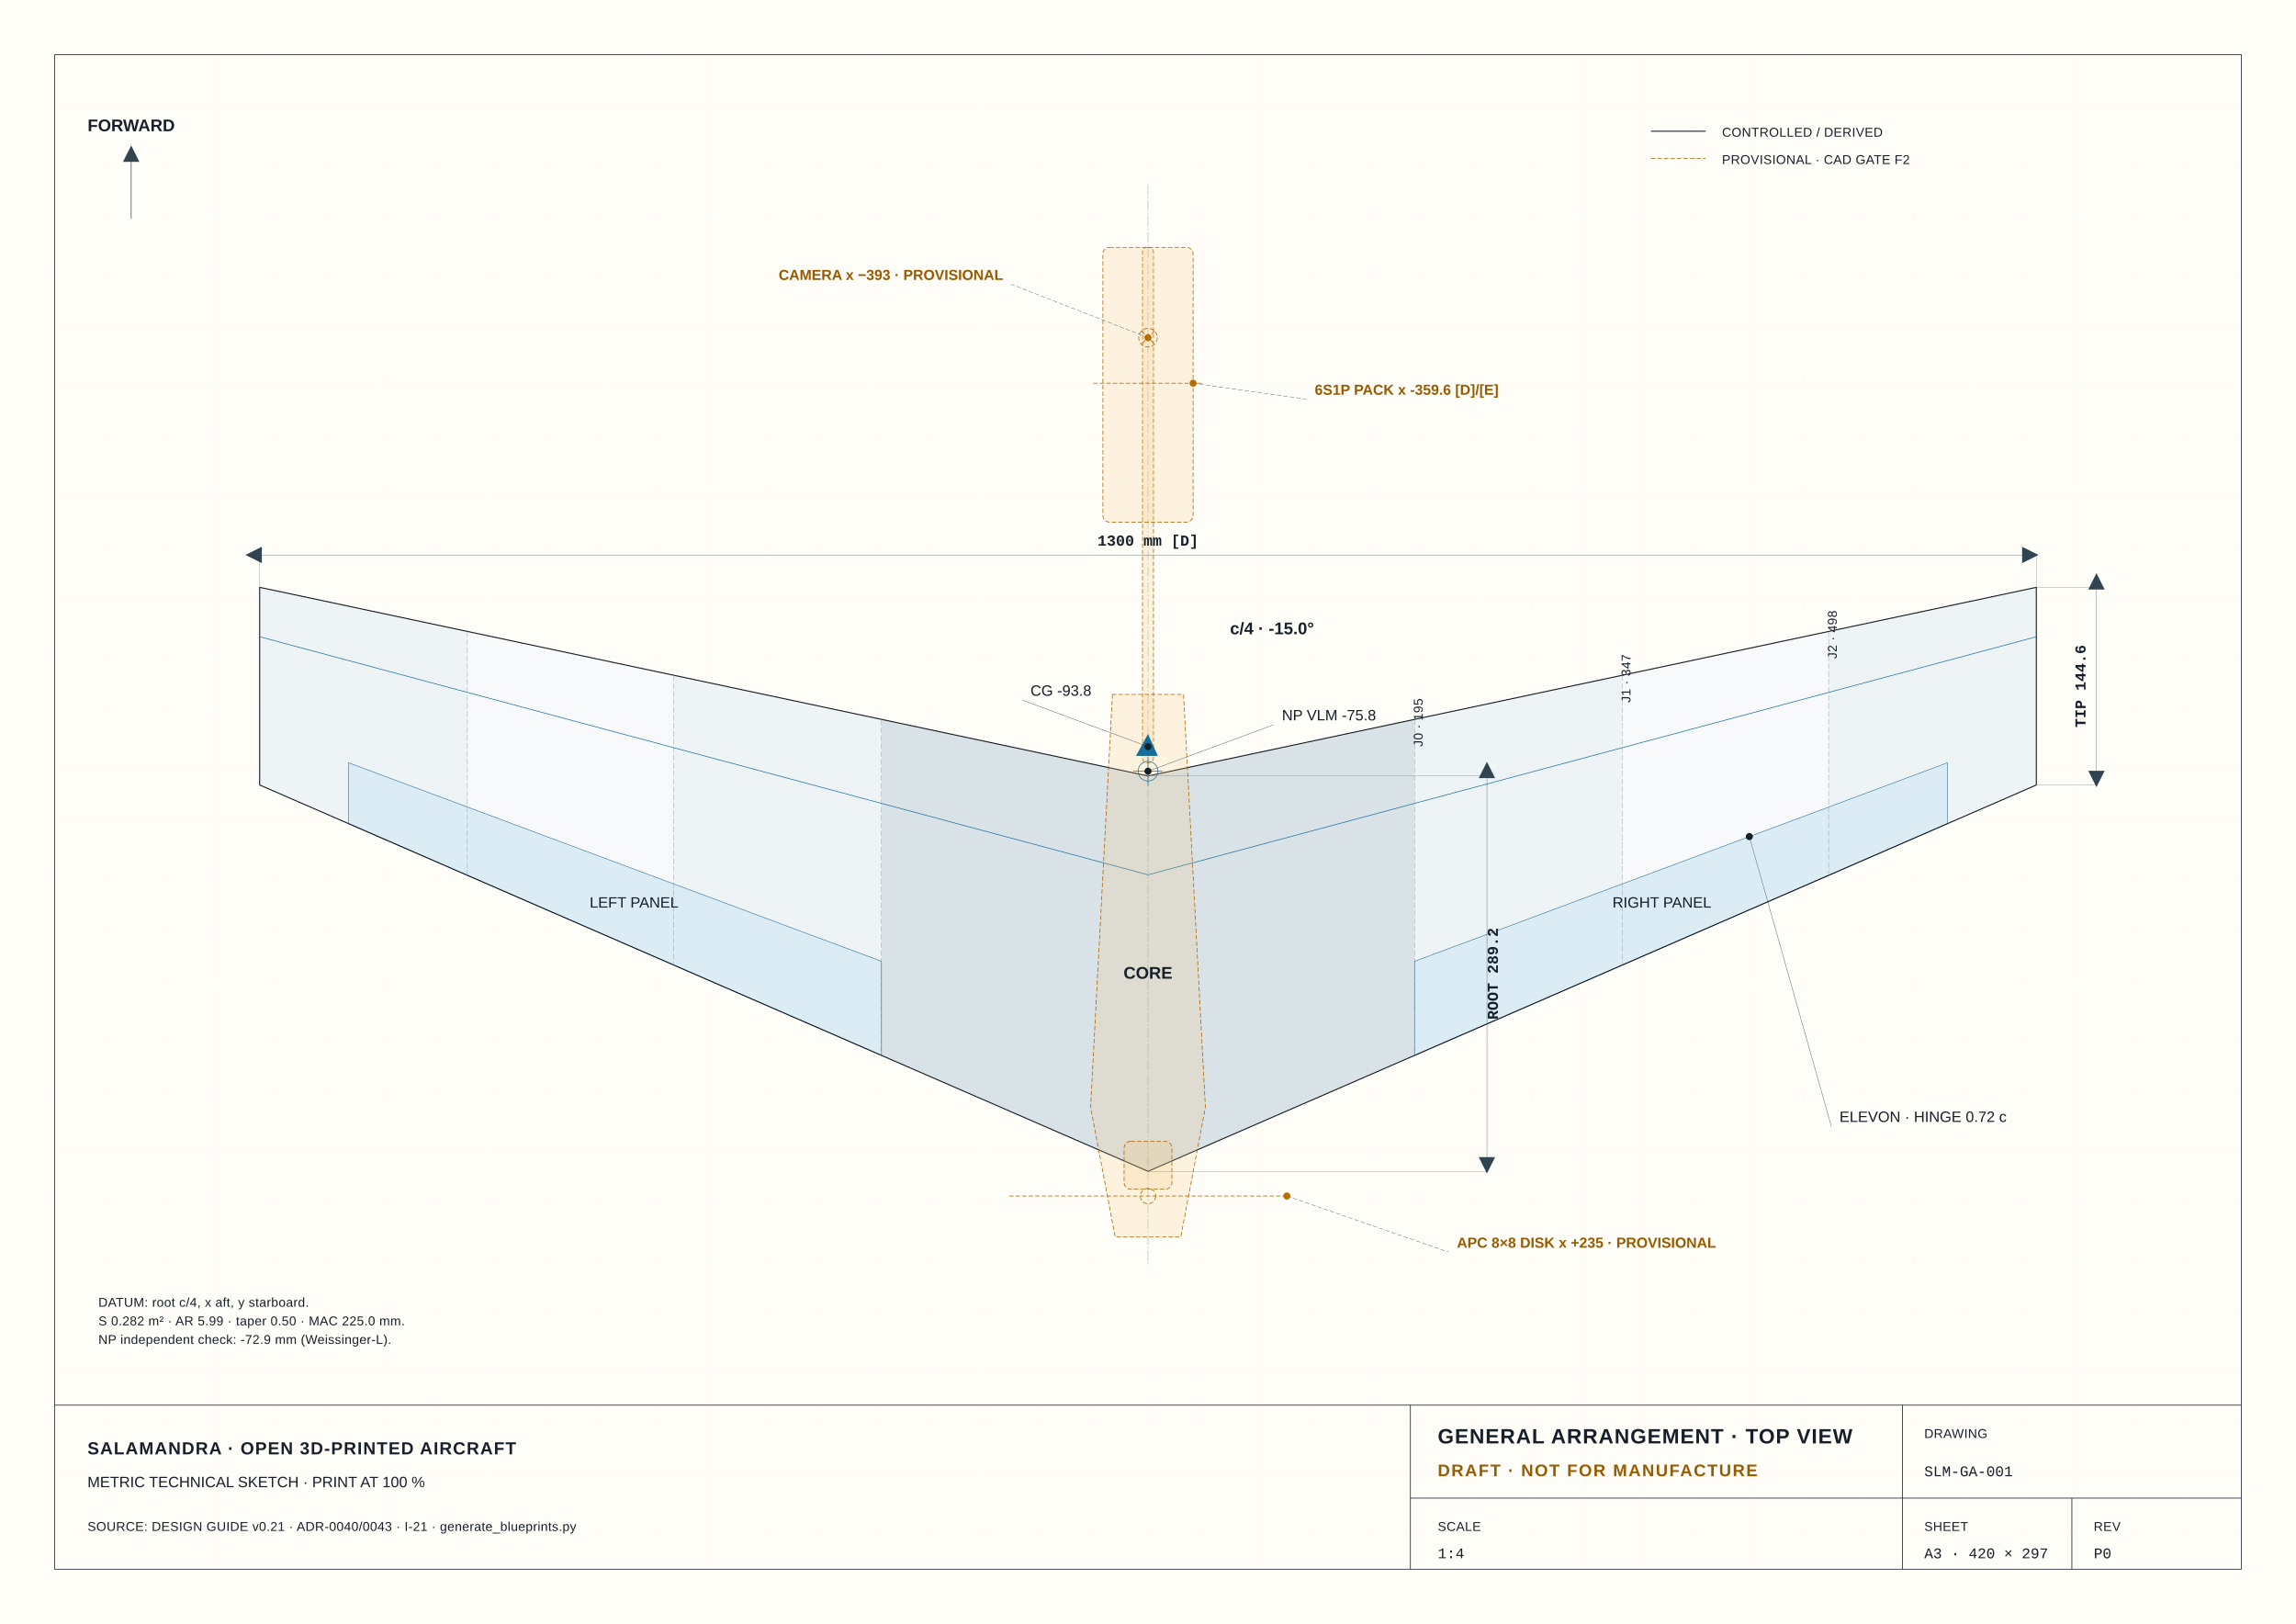
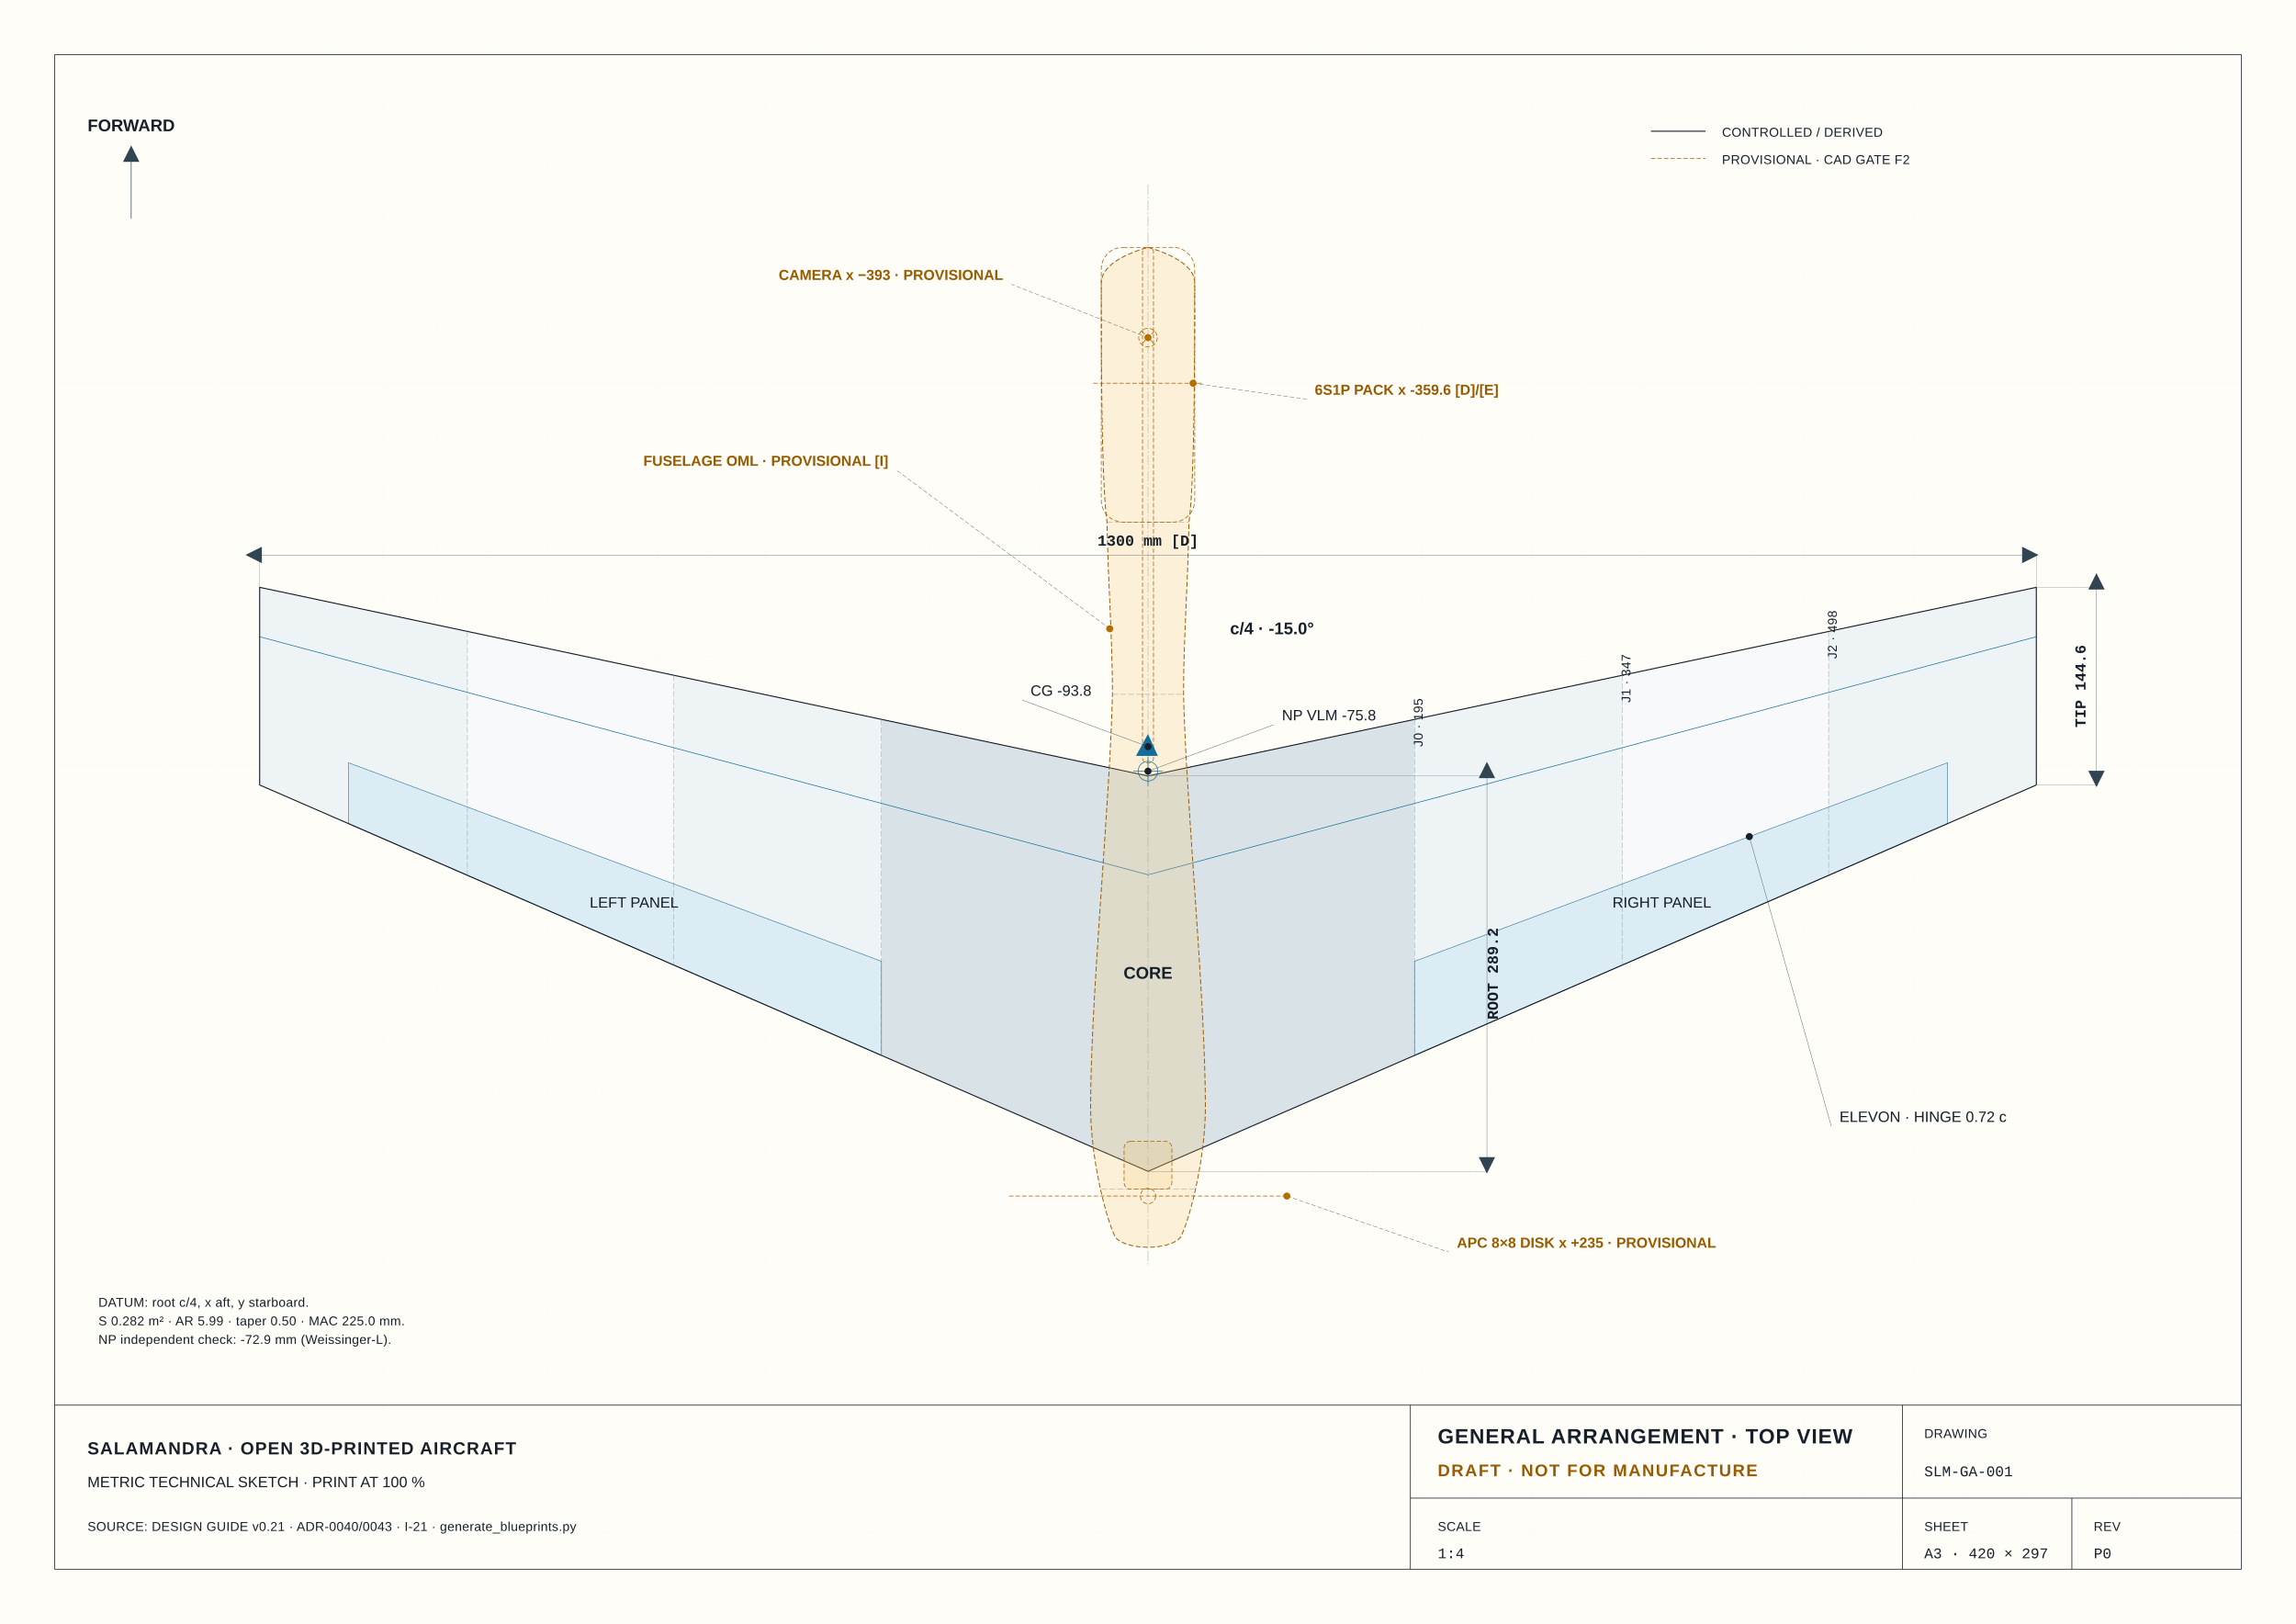
<svg xmlns="http://www.w3.org/2000/svg" width="420mm" height="297mm" viewBox="0 0 420 297" role="img" aria-labelledby="svg-title svg-desc">
  <defs>
    <pattern id="grid" width="10" height="10" patternUnits="userSpaceOnUse">
      <path d="M10 0H0V10" fill="none" stroke="#2e4757" stroke-opacity=".07" stroke-width=".16" />
    </pattern>
    <marker id="arrow-end" markerWidth="3" markerHeight="3" refX="2.6" refY="1.5" orient="auto" markerUnits="userSpaceOnUse">
      <path d="M0 0L3 1.5L0 3Z" fill="#314451" />
    </marker>
    <marker id="arrow-start" markerWidth="3" markerHeight="3" refX=".4" refY="1.5" orient="auto-start-reverse" markerUnits="userSpaceOnUse">
      <path d="M0 0L3 1.5L0 3Z" fill="#314451" />
    </marker>
    <style>
          :root { color-scheme: light; }
          * { vector-effect: non-scaling-stroke; }
          .sheet { fill: #fffdf8; }
          .grid { fill: url(#grid); }
          .frame, .title-line { fill: none; stroke: #17202a; stroke-width: .5; }
          .outline { fill: none; stroke: #111820; stroke-width: .7; stroke-linejoin: round; }
          .medium { fill: none; stroke: #263746; stroke-width: .42; }
          .thin { fill: none; stroke: #455563; stroke-width: .25; }
          .hidden { fill: none; stroke: #667784; stroke-width: .25; stroke-dasharray: 2.4 1.4; }
          .centre { fill: none; stroke: #5a6c79; stroke-width: .2; stroke-dasharray: 7 1.4 1.2 1.4; }
          .station { fill: none; stroke: #6c7c87; stroke-width: .22; stroke-dasharray: 4 1.5; }
          .controlled-fill { fill: #eaf0f3; stroke: none; }
          .core-fill { fill: #d9e2e7; stroke: none; }
          .segment-fill-a { fill: #eef3f5; stroke: none; }
          .segment-fill-b { fill: #f7f9fa; stroke: none; }
          .elevon-fill { fill: #dcecf4; stroke: #24698f; stroke-width: .35; }
          .derived { fill: none; stroke: #146e9b; stroke-width: .45; }
          .derived-fill { fill: #146e9b; stroke: none; }
          .provisional-line { fill: none; stroke: #a86000; stroke-width: .48; stroke-dasharray: 3 1.5; }
          .provisional-fill { fill: #f4c46a; fill-opacity: .18; stroke: #a86000; stroke-width: .48; stroke-dasharray: 3 1.5; }
          .provisional-dot { fill: #b76e00; stroke: none; }
          .datum-dot { fill: #17202a; stroke: none; }
          .dimension, .extension, .leader { fill: none; stroke: #314451; stroke-width: .22; }
          .extension { stroke: #71808a; }
          .leader { stroke-width: .25; }
          text { font-family: Arial, Helvetica, sans-serif; fill: #17202a; }
          .sheet-title { font-size: 5.2px; font-weight: 700; letter-spacing: .35px; }
          .block-title { font-size: 3.8px; font-weight: 700; letter-spacing: .16px; }
          .sheet-subtitle { font-size: 3.2px; font-weight: 600; letter-spacing: .18px; }
          .label { font-size: 3.1px; font-weight: 600; }
          .note { font-size: 2.75px; }
          .micro { font-size: 2.35px; letter-spacing: .05px; }
          .dimension-text { font: 600 2.8px 'Courier New', Consolas, monospace; }
          .mono { font: 2.7px 'Courier New', Consolas, monospace; }
          .provisional-text { font-size: 2.65px; font-weight: 600; fill: #985b00; }
          .status { font-size: 3.1px; font-weight: 700; fill: #985b00; letter-spacing: .25px; }
          .watermark { font-size: 8px; font-weight: 700; fill: #b76e00; fill-opacity: .08; letter-spacing: .8px; }
        </style>
  </defs>
  <rect width="420" height="297" class="sheet" />
  <rect x="10" y="10" width="400" height="277" class="grid" />
  <rect x="10" y="10" width="400" height="277" class="frame" />
  <line x1="10" y1="257" x2="410" y2="257" class="title-line" />
  <line x1="258" y1="257" x2="258" y2="287" class="title-line" />
  <line x1="348" y1="257" x2="348" y2="287" class="title-line" />
  <line x1="258" y1="274" x2="410" y2="274" class="title-line" />
  <line x1="379" y1="274" x2="379" y2="287" class="title-line" />
  <text x="16" y="266" class="sheet-subtitle" text-anchor="start">SALAMANDRA · OPEN 3D-PRINTED AIRCRAFT</text>
  <text x="16" y="272" class="note" text-anchor="start">METRIC TECHNICAL SKETCH · PRINT AT 100 %</text>
  <text x="16" y="280" class="micro" text-anchor="start">SOURCE: DESIGN GUIDE v0.21 · ADR-0040/0043 · I-21 · generate_blueprints.py</text>
  <text x="263" y="264" class="block-title" text-anchor="start" style="font-size:3.8px">GENERAL ARRANGEMENT · TOP VIEW</text>
  <text x="263" y="270" class="status" text-anchor="start">DRAFT · NOT FOR MANUFACTURE</text>
  <text x="352" y="263" class="micro" text-anchor="start">DRAWING</text>
  <text x="352" y="270" class="mono" text-anchor="start">SLM-GA-001</text>
  <text x="263" y="280" class="micro" text-anchor="start">SCALE</text>
  <text x="263" y="285" class="mono" text-anchor="start">1:4</text>
  <text x="352" y="280" class="micro" text-anchor="start">SHEET</text>
  <text x="352" y="285" class="mono" text-anchor="start">A3 · 420 × 297</text>
  <text x="383" y="280" class="micro" text-anchor="start">REV</text>
  <text x="383" y="285" class="mono" text-anchor="start">P0</text>
  <text x="210" y="151" class="watermark" text-anchor="middle">DRAFT · CONTROLLED GEOMETRY + PROVISIONAL EQUIPMENT</text>
  <polygon points="210,141.923 161.25,131.572 161.25,193.034 210,214.231" class="core-fill" />
  <polygon points="161.25,131.572 123.25,123.504 123.25,176.511 161.25,193.034" class="segment-fill-a" />
  <polygon points="123.25,123.504 85.5,115.488 85.5,160.097 123.25,176.511" class="segment-fill-b" />
  <polygon points="85.5,115.488 47.5,107.42 47.5,143.574 85.5,160.097" class="segment-fill-a" />
  <polygon points="210,141.923 258.75,131.572 258.75,193.034 210,214.231" class="core-fill" />
  <polygon points="258.75,131.572 296.75,123.504 296.75,176.511 258.75,193.034" class="segment-fill-a" />
  <polygon points="296.75,123.504 334.5,115.488 334.5,160.097 296.75,176.511" class="segment-fill-b" />
  <polygon points="334.5,115.488 372.5,107.42 372.5,143.574 334.5,160.097" class="segment-fill-a" />
  <polygon points="161.25,175.824 63.75,139.504 63.75,150.639 161.25,193.034" class="elevon-fill" />
  <polygon points="258.75,175.824 356.25,139.504 356.25,150.639 258.75,193.034" class="elevon-fill" />
  <polygon points="210,141.923 47.5,107.42 47.5,143.574 210,214.231 372.5,143.574 372.5,107.42" class="outline" />
  <line x1="210" y1="33.75" x2="210" y2="231.25" class="centre" />
  <line x1="210" y1="160" x2="47.5" y2="116.458" class="derived" />
  <line x1="161.25" y1="131.572" x2="161.25" y2="193.034" class="station" />
  <line x1="123.25" y1="123.504" x2="123.25" y2="176.511" class="station" />
  <line x1="85.5" y1="115.488" x2="85.5" y2="160.097" class="station" />
  <line x1="210" y1="160" x2="372.5" y2="116.458" class="derived" />
  <line x1="258.75" y1="131.572" x2="258.75" y2="193.034" class="station" />
  <line x1="296.75" y1="123.504" x2="296.75" y2="176.511" class="station" />
  <line x1="334.5" y1="115.488" x2="334.5" y2="160.097" class="station" />
-   <rect x="209" y="45.24" width="2" height="94.26" rx="0.8" class="provisional-fill" />
-   <rect x="201.75" y="45.24" width="16.5" height="50.25" rx="1.2" class="provisional-fill" />
+   <path d="M 210 45.24 C 215.25 46.74 218.55 48.99 218.55 51.74 C 218.55 63.99 218.55 87.99 217.5 95.49 C 217.25 107.99 216.5 117 216.5 127 C 217 147.5 220.5 182.5 220.5 202.5 C 220.5 211.25 218 222 216 226.25 C 214 228.75 206 228.75 204 226.25 C 202 222 199.5 211.25 199.5 202.5 C 199.5 182.5 203 147.5 203.5 127 C 203.5 117 202.75 107.99 202.5 95.49 C 201.45 87.99 201.45 63.99 201.45 51.74 C 201.45 48.99 204.75 46.74 210 45.24 Z" class="provisional-fill" style="fill:#f4c46a;fill-opacity:.22;stroke:#985b00;stroke-width:.62;stroke-dasharray:3.4 1.6;stroke-linejoin:round" />
+   <rect x="209" y="45.24" width="2" height="94.26" rx="0.8" class="provisional-line" />
+   <rect x="201.45" y="45.24" width="17.1" height="50.25" rx="4" class="provisional-line" />
  <line x1="200" y1="70.088" x2="220" y2="70.088" class="provisional-line" />
-   <polygon points="203.5,127 199.5,202.5 204,226.25 216,226.25 220.5,202.5 216.5,127" class="provisional-fill" />
+   <line x1="202.5" y1="95.49" x2="217.5" y2="95.49" class="station" />
+   <line x1="203.5" y1="127" x2="216.5" y2="127" class="station" />
+   <line x1="201.5" y1="217.5" x2="218.5" y2="217.5" class="station" />
  <rect x="205.625" y="208.75" width="8.75" height="8.75" rx="1.2" class="provisional-fill" />
  <line x1="184.6" y1="218.75" x2="235.4" y2="218.75" class="provisional-line" />
  <circle cx="210" cy="218.75" r="1.4" class="provisional-line" />
  <path d="M 210 134.251 l -2.2 4 h 4 z" class="derived-fill" />
  <line x1="210" y1="136.551" x2="187" y2="128.051" class="leader" />
  <circle cx="210" cy="136.551" r="0.65" class="datum-dot" />
  <text x="188.5" y="127.251" class="note" text-anchor="start">CG -93.8</text>
  <circle cx="210" cy="141.05" r="1.8" class="derived" />
  <line x1="207.3" y1="141.05" x2="212.7" y2="141.05" class="derived" />
  <line x1="210" y1="138.35" x2="210" y2="143.75" class="derived" />
  <line x1="210" y1="141.05" x2="233" y2="132.55" class="leader" />
  <circle cx="210" cy="141.05" r="0.65" class="datum-dot" />
  <text x="234.5" y="131.75" class="note" text-anchor="start">NP VLM -75.8</text>
  <circle cx="210" cy="61.75" r="1.7" class="provisional-line" />
  <path d="M 208.8 60.55 L 211.2 62.95 M 211.2 60.55 L 208.8 62.95" class="provisional-line" />
  <line x1="47.5" y1="107.42" x2="47.5" y2="101.5" class="extension" />
  <line x1="372.5" y1="107.42" x2="372.5" y2="101.5" class="extension" />
  <line x1="47.5" y1="101.5" x2="372.5" y2="101.5" class="dimension" marker-start="url(#arrow-start)" marker-end="url(#arrow-end)" />
  <text x="210" y="99.8" class="dimension-text" text-anchor="middle">1300 mm [D]</text>
  <line x1="210" y1="141.923" x2="272" y2="141.923" class="extension" />
  <line x1="210" y1="214.231" x2="272" y2="214.231" class="extension" />
  <line x1="272" y1="141.923" x2="272" y2="214.231" class="dimension" marker-start="url(#arrow-start)" marker-end="url(#arrow-end)" />
  <text x="274" y="178.077" class="dimension-text" text-anchor="middle" transform="rotate(-90 274 178.077)">ROOT 289.2</text>
  <line x1="372.5" y1="107.42" x2="383.5" y2="107.42" class="extension" />
  <line x1="372.5" y1="143.574" x2="383.5" y2="143.574" class="extension" />
  <line x1="383.5" y1="107.42" x2="383.5" y2="143.574" class="dimension" marker-start="url(#arrow-start)" marker-end="url(#arrow-end)" />
  <text x="381.5" y="125.497" class="dimension-text" text-anchor="middle" transform="rotate(-90 381.5 125.497)">TIP 144.6</text>
  <text x="24" y="24" class="label" text-anchor="middle">FORWARD</text>
  <line x1="24" y1="40" x2="24" y2="27" class="medium" marker-end="url(#arrow-end)" />
  <text x="225" y="116" class="label" text-anchor="start">c/4 · -15.0°</text>
  <text x="210" y="179" class="label" text-anchor="middle">CORE</text>
  <text x="116" y="166" class="note" text-anchor="middle">LEFT PANEL</text>
  <text x="304" y="166" class="note" text-anchor="middle">RIGHT PANEL</text>
  <text x="260.25" y="136.572" class="micro" text-anchor="start" transform="rotate(-90 260.25 136.572)">J0 · 195</text>
  <text x="298.25" y="128.504" class="micro" text-anchor="start" transform="rotate(-90 298.25 128.504)">J1 · 347</text>
  <text x="336" y="120.488" class="micro" text-anchor="start" transform="rotate(-90 336 120.488)">J2 · 498</text>
  <line x1="210" y1="61.75" x2="185" y2="52" class="leader provisional-line" />
  <circle cx="210" cy="61.75" r="0.65" class="provisional-dot" />
  <text x="183.5" y="51.2" class="provisional-text" text-anchor="end">CAMERA x −393 · PROVISIONAL</text>
  <line x1="218.25" y1="70.088" x2="239" y2="73" class="leader provisional-line" />
  <circle cx="218.25" cy="70.088" r="0.65" class="provisional-dot" />
  <text x="240.5" y="72.2" class="provisional-text" text-anchor="start">6S1P PACK x -359.6 [D]/[E]</text>
+   <line x1="203" y1="115" x2="164" y2="86" class="leader provisional-line" />
+   <circle cx="203" cy="115" r="0.65" class="provisional-dot" />
+   <text x="162.5" y="85.2" class="provisional-text" text-anchor="end">FUSELAGE OML · PROVISIONAL [I]</text>
  <line x1="235.4" y1="218.75" x2="265" y2="229" class="leader provisional-line" />
  <circle cx="235.4" cy="218.75" r="0.65" class="provisional-dot" />
  <text x="266.5" y="228.2" class="provisional-text" text-anchor="start">APC 8×8 DISK x +235 · PROVISIONAL</text>
  <line x1="320" y1="153.008" x2="335" y2="206" class="leader" />
  <circle cx="320" cy="153.008" r="0.65" class="datum-dot" />
  <text x="336.5" y="205.2" class="note" text-anchor="start">ELEVON · HINGE 0.72 c</text>
  <line x1="302" y1="24" x2="312" y2="24" class="outline" />
  <text x="315" y="25" class="micro" text-anchor="start">CONTROLLED / DERIVED</text>
  <line x1="302" y1="29" x2="312" y2="29" class="provisional-line" />
  <text x="315" y="30" class="micro" text-anchor="start">PROVISIONAL · CAD GATE F2</text>
  <text x="18" y="239" class="micro" text-anchor="start">
    <tspan x="18" dy="0">DATUM: root c/4, x aft, y starboard.</tspan>
    <tspan x="18" dy="3.4">S 0.282 m² · AR 5.99 · taper 0.50 · MAC 225.0 mm.</tspan>
    <tspan x="18" dy="3.4">NP independent check: -72.9 mm (Weissinger-L).</tspan>
  </text>
</svg>
